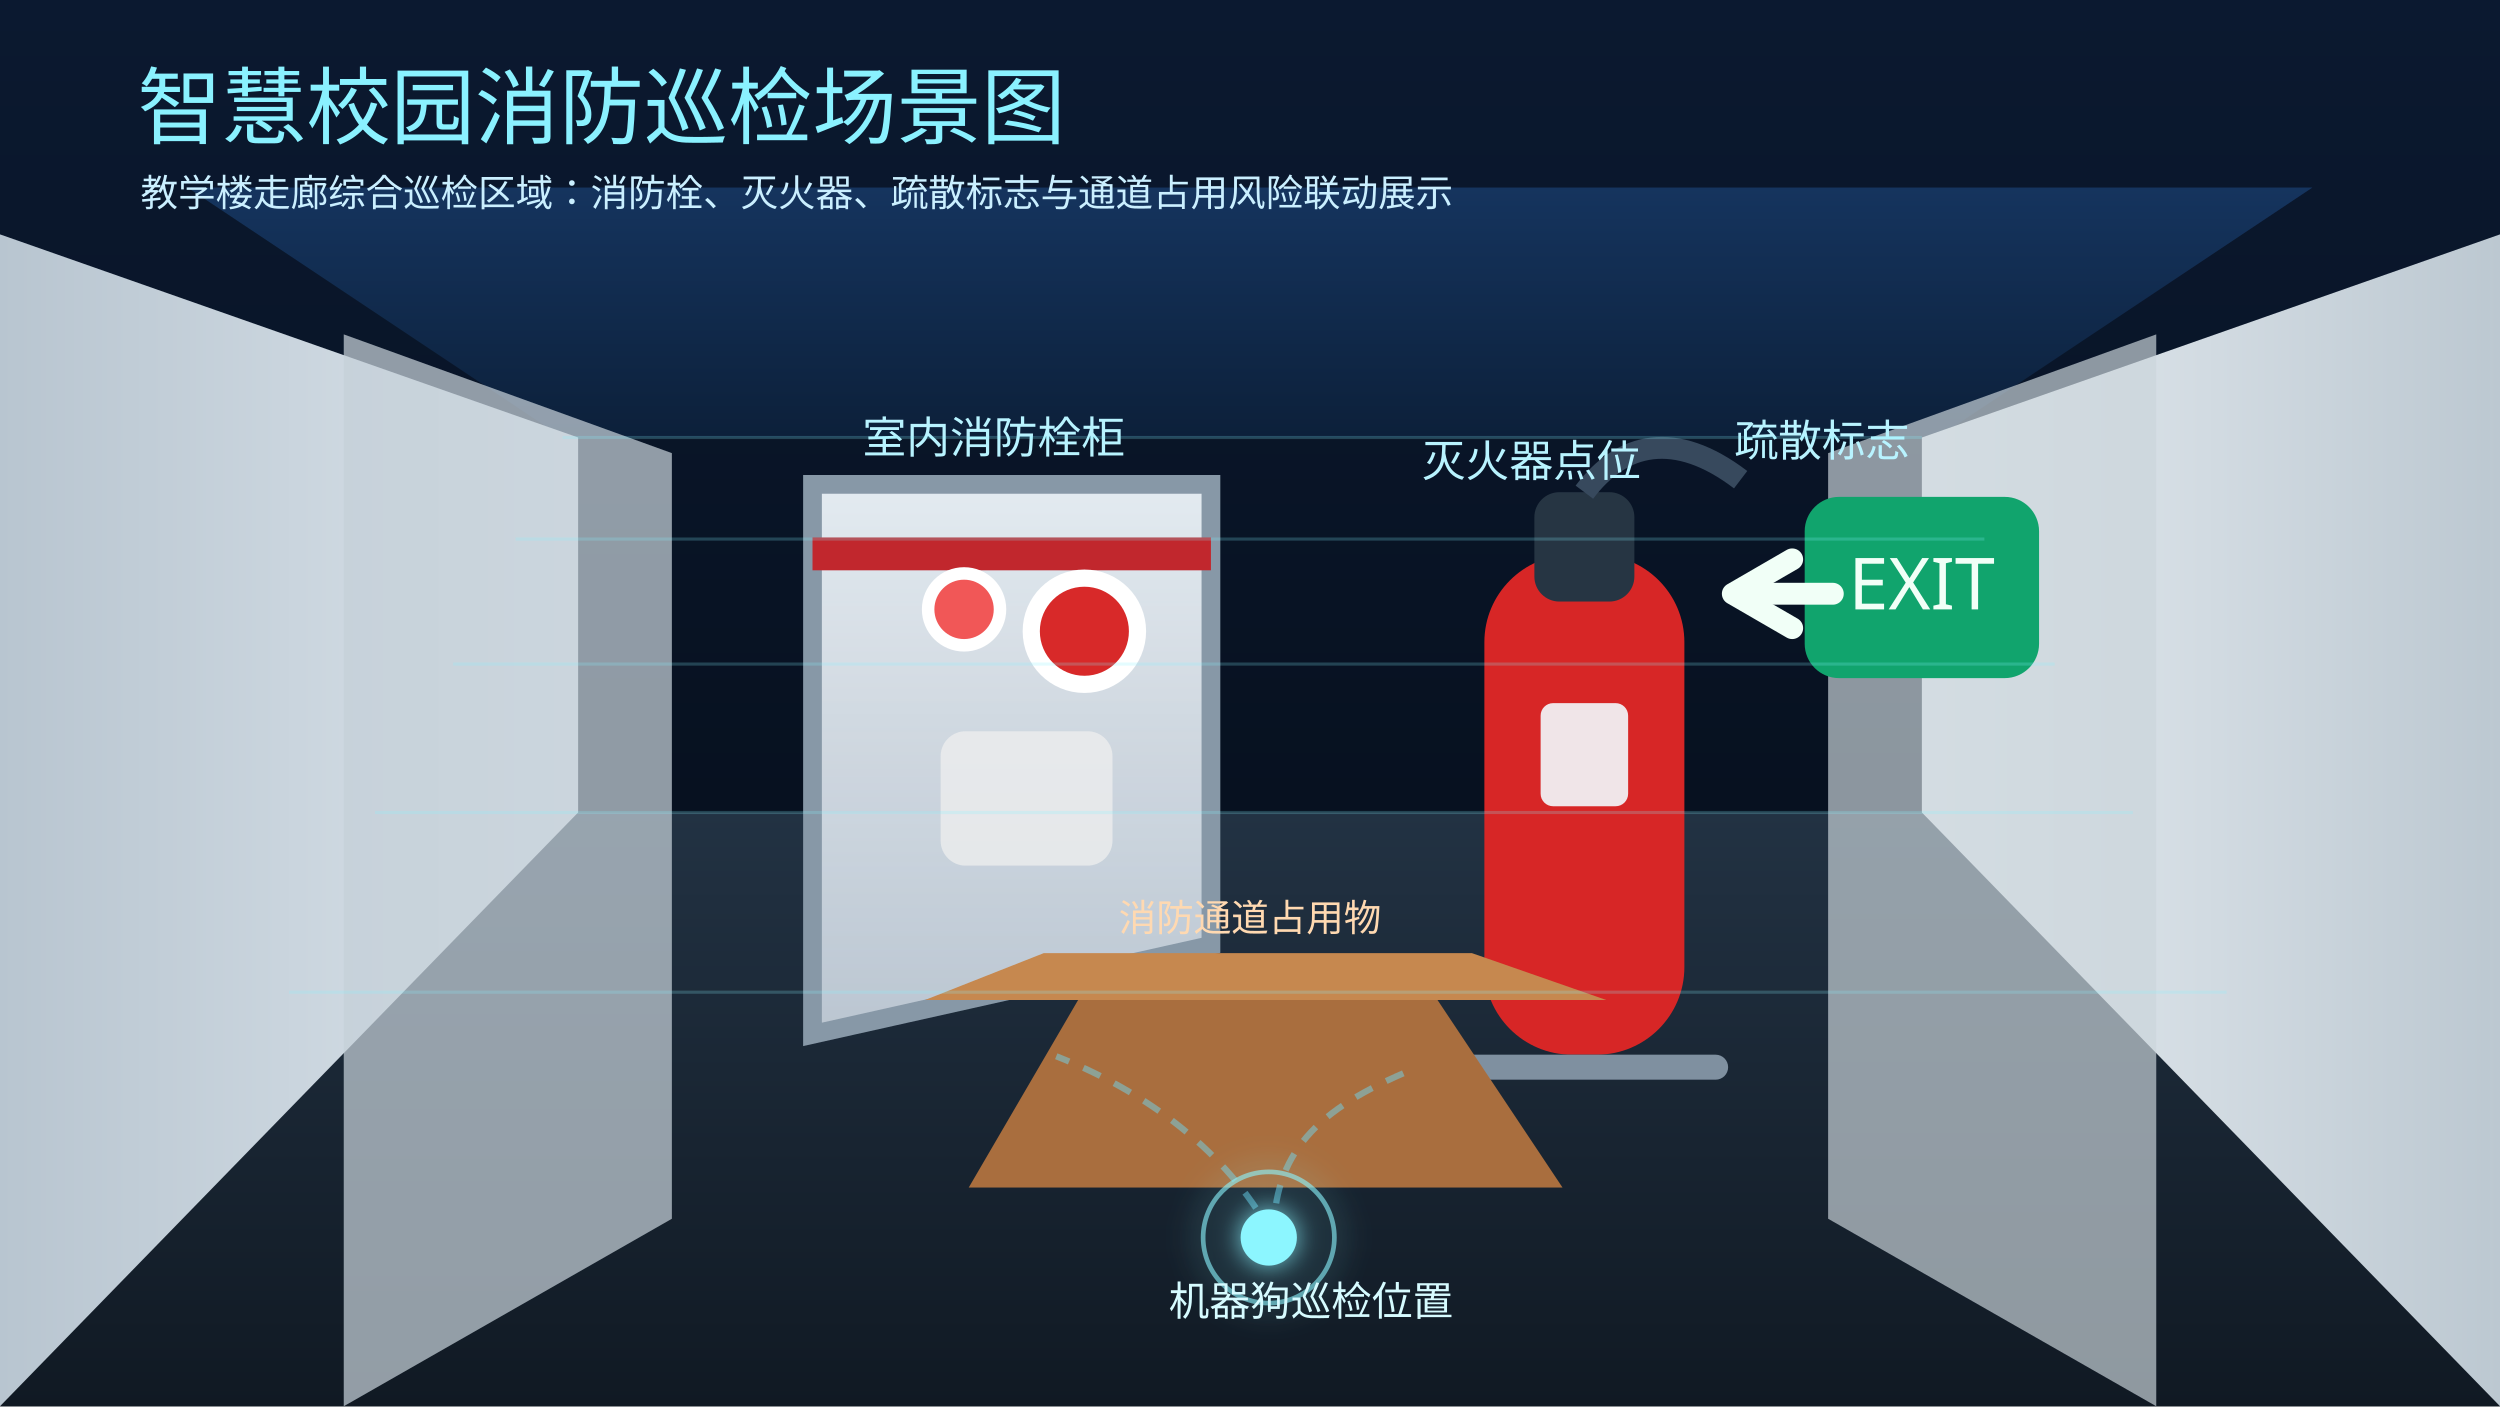
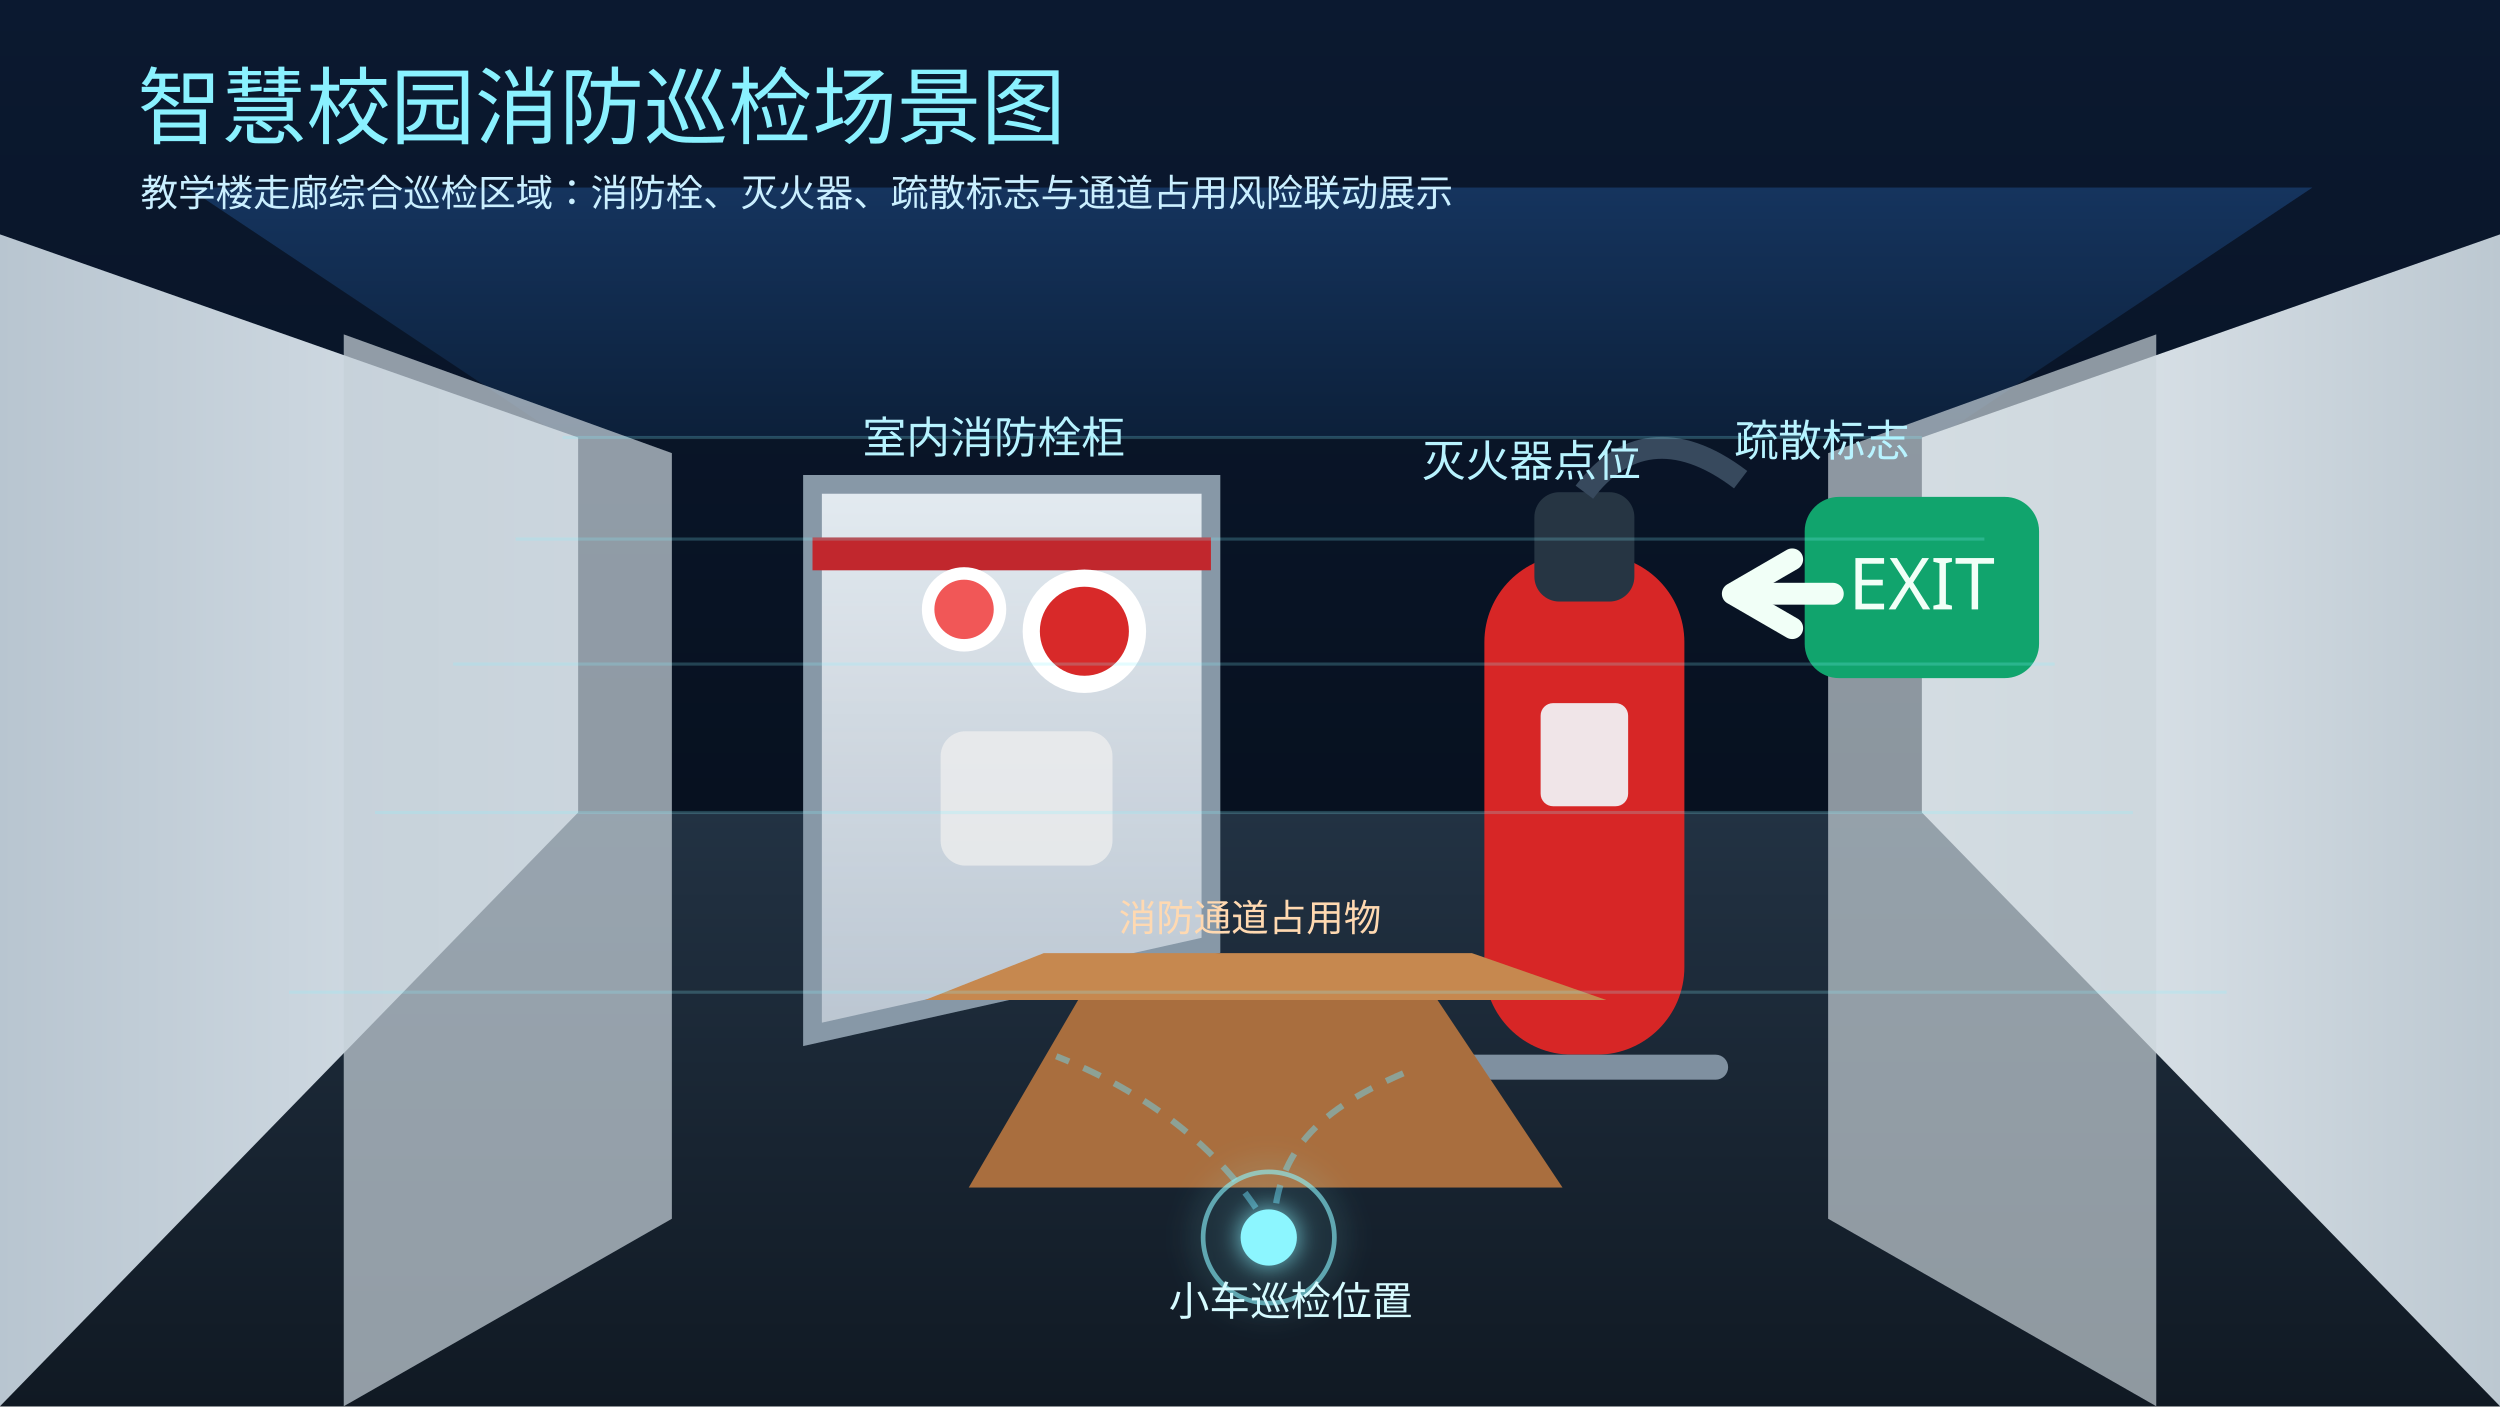
<svg xmlns="http://www.w3.org/2000/svg" viewBox="0 0 1600 900">
  <defs>
    <linearGradient id="bg" x1="0" x2="0" y1="0" y2="1">
      <stop offset="0%" stop-color="#0b1930" />
      <stop offset="100%" stop-color="#040b14" />
    </linearGradient>
    <linearGradient id="ceiling" x1="0" x2="0" y1="0" y2="1">
      <stop offset="0%" stop-color="#15345e" />
      <stop offset="100%" stop-color="#0c203a" />
    </linearGradient>
    <linearGradient id="floor" x1="0" x2="0" y1="0" y2="1">
      <stop offset="0%" stop-color="#223243" />
      <stop offset="100%" stop-color="#101923" />
    </linearGradient>
    <linearGradient id="leftWall" x1="0" x2="1" y1="0" y2="0">
      <stop offset="0%" stop-color="#b8c5d0" />
      <stop offset="100%" stop-color="#dbe4eb" />
    </linearGradient>
    <linearGradient id="rightWall" x1="0" x2="1" y1="0" y2="0">
      <stop offset="0%" stop-color="#e7edf2" />
      <stop offset="100%" stop-color="#bcc8d1" />
    </linearGradient>
    <linearGradient id="glass" x1="0" x2="0" y1="0" y2="1">
      <stop offset="0%" stop-color="#eff6fb" stop-opacity=".95" />
      <stop offset="100%" stop-color="#ccd7e2" stop-opacity=".9" />
    </linearGradient>
    <filter id="softGlow" x="-30%" y="-30%" width="160%" height="160%">
      <feGaussianBlur stdDeviation="10" result="blur" />
      <feMerge>
        <feMergeNode in="blur" />
        <feMergeNode in="SourceGraphic" />
      </feMerge>
    </filter>
  </defs>
  <rect width="1600" height="900" fill="url(#bg)" />
  <polygon points="120,120 1480,120 1240,280 360,280" fill="url(#ceiling)" />
  <polygon points="0,900 1600,900 1230,520 370,520" fill="url(#floor)" />
  <polygon points="0,150 370,280 370,520 0,900" fill="url(#leftWall)" />
  <polygon points="1600,150 1230,280 1230,520 1600,900" fill="url(#rightWall)" />
  <polygon points="220,214 430,290 430,780 220,900" fill="#c5d0d8" opacity=".72" />
  <polygon points="1380,214 1170,290 1170,780 1380,900" fill="#cad4db" opacity=".68" />
  <polygon points="520,310 775,310 775,605 520,662" fill="url(#glass)" stroke="#8798a7" stroke-width="12" />
  <polygon points="520,344 775,344 775,365 520,365" fill="#c1272d" />
  <circle cx="694" cy="404" r="34" fill="#d82929" stroke="#ffffff" stroke-width="11" />
  <circle cx="617" cy="390" r="23" fill="#f15757" stroke="#ffffff" stroke-width="8" />
  <rect x="602" y="468" width="110" height="86" rx="16" fill="#efefef" opacity=".75" />
  <text x="552" y="290" fill="#b8f3ff" font-size="28" font-family="Microsoft YaHei, Arial">室内消防栓柜</text>
  <g transform="translate(950 335)">
    <rect x="0" y="20" width="128" height="320" rx="56" fill="#d72626" />
    <rect x="32" y="-20" width="64" height="70" rx="16" fill="#263543" />
    <path d="M64 -20 C88 -52 122 -60 164 -28" fill="none" stroke="#37495d" stroke-width="14" />
    <rect x="36" y="115" width="56" height="66" rx="8" fill="#f2f5f8" opacity=".92" />
    <rect x="-28" y="340" width="184" height="16" rx="8" fill="#7f90a0" />
  </g>
  <text x="910" y="305" fill="#b8f3ff" font-size="28" font-family="Microsoft YaHei, Arial">灭火器点位</text>
  <g transform="translate(1155 318)">
    <rect x="0" y="0" width="150" height="116" rx="22" fill="#11a46d" />
    <text x="28" y="72" fill="#f1fff7" font-size="46" font-family="Arial Black">EXIT</text>
    <path d="M18 62 h-44" stroke="#f1fff7" stroke-width="14" stroke-linecap="round" />
    <path d="M-8 40 l-38 22 38 22" fill="none" stroke="#f1fff7" stroke-width="14" stroke-linecap="round" stroke-linejoin="round" />
  </g>
  <text x="1110" y="292" fill="#b8f3ff" font-size="28" font-family="Microsoft YaHei, Arial">疏散标志</text>
  <polygon points="690,640 920,640 1000,760 620,760" fill="#a96e3e" />
  <polygon points="668,610 942,610 1028,640 592,640" fill="#c6884f" />
  <text x="716" y="596" fill="#ffd9b1" font-size="24" font-family="Microsoft YaHei, Arial">消防通道占用物</text>
  <g opacity=".45" stroke="#6adfff" stroke-width="4" stroke-dasharray="12 10" fill="none">
    <path d="M815 792 C815 738 842 710 905 684" />
    <path d="M815 792 C790 744 742 702 676 676" />
  </g>
  <g filter="url(#softGlow)">
    <circle cx="812" cy="792" r="18" fill="#8cf6ff" />
    <circle cx="812" cy="792" r="42" fill="none" stroke="#8cf6ff" stroke-width="3" opacity=".6" />
  </g>
-   <text x="748" y="842" fill="#d6fbff" font-size="26" font-family="Microsoft YaHei, Arial">机器狗巡检位置</text>
+   <text x="748" y="842" fill="#d6fbff" font-size="26" font-family="Microsoft YaHei, Arial">小车巡检位置</text>
  <g opacity=".22" stroke="#82f2ff" stroke-width="2">
    <line x1="360" y1="280" x2="1230" y2="280" />
    <line x1="330" y1="345" x2="1270" y2="345" />
    <line x1="290" y1="425" x2="1315" y2="425" />
    <line x1="240" y1="520" x2="1365" y2="520" />
    <line x1="185" y1="635" x2="1425" y2="635" />
  </g>
  <text x="88" y="88" fill="#8af1ff" font-size="54" font-family="Microsoft YaHei, Arial">智慧校园消防巡检场景图</text>
  <text x="90" y="132" fill="#caefff" font-size="24" font-family="Microsoft YaHei, Arial">教学楼走廊综合巡检区域：消防栓、灭火器、疏散标志与通道占用风险联动展示</text>
</svg>
